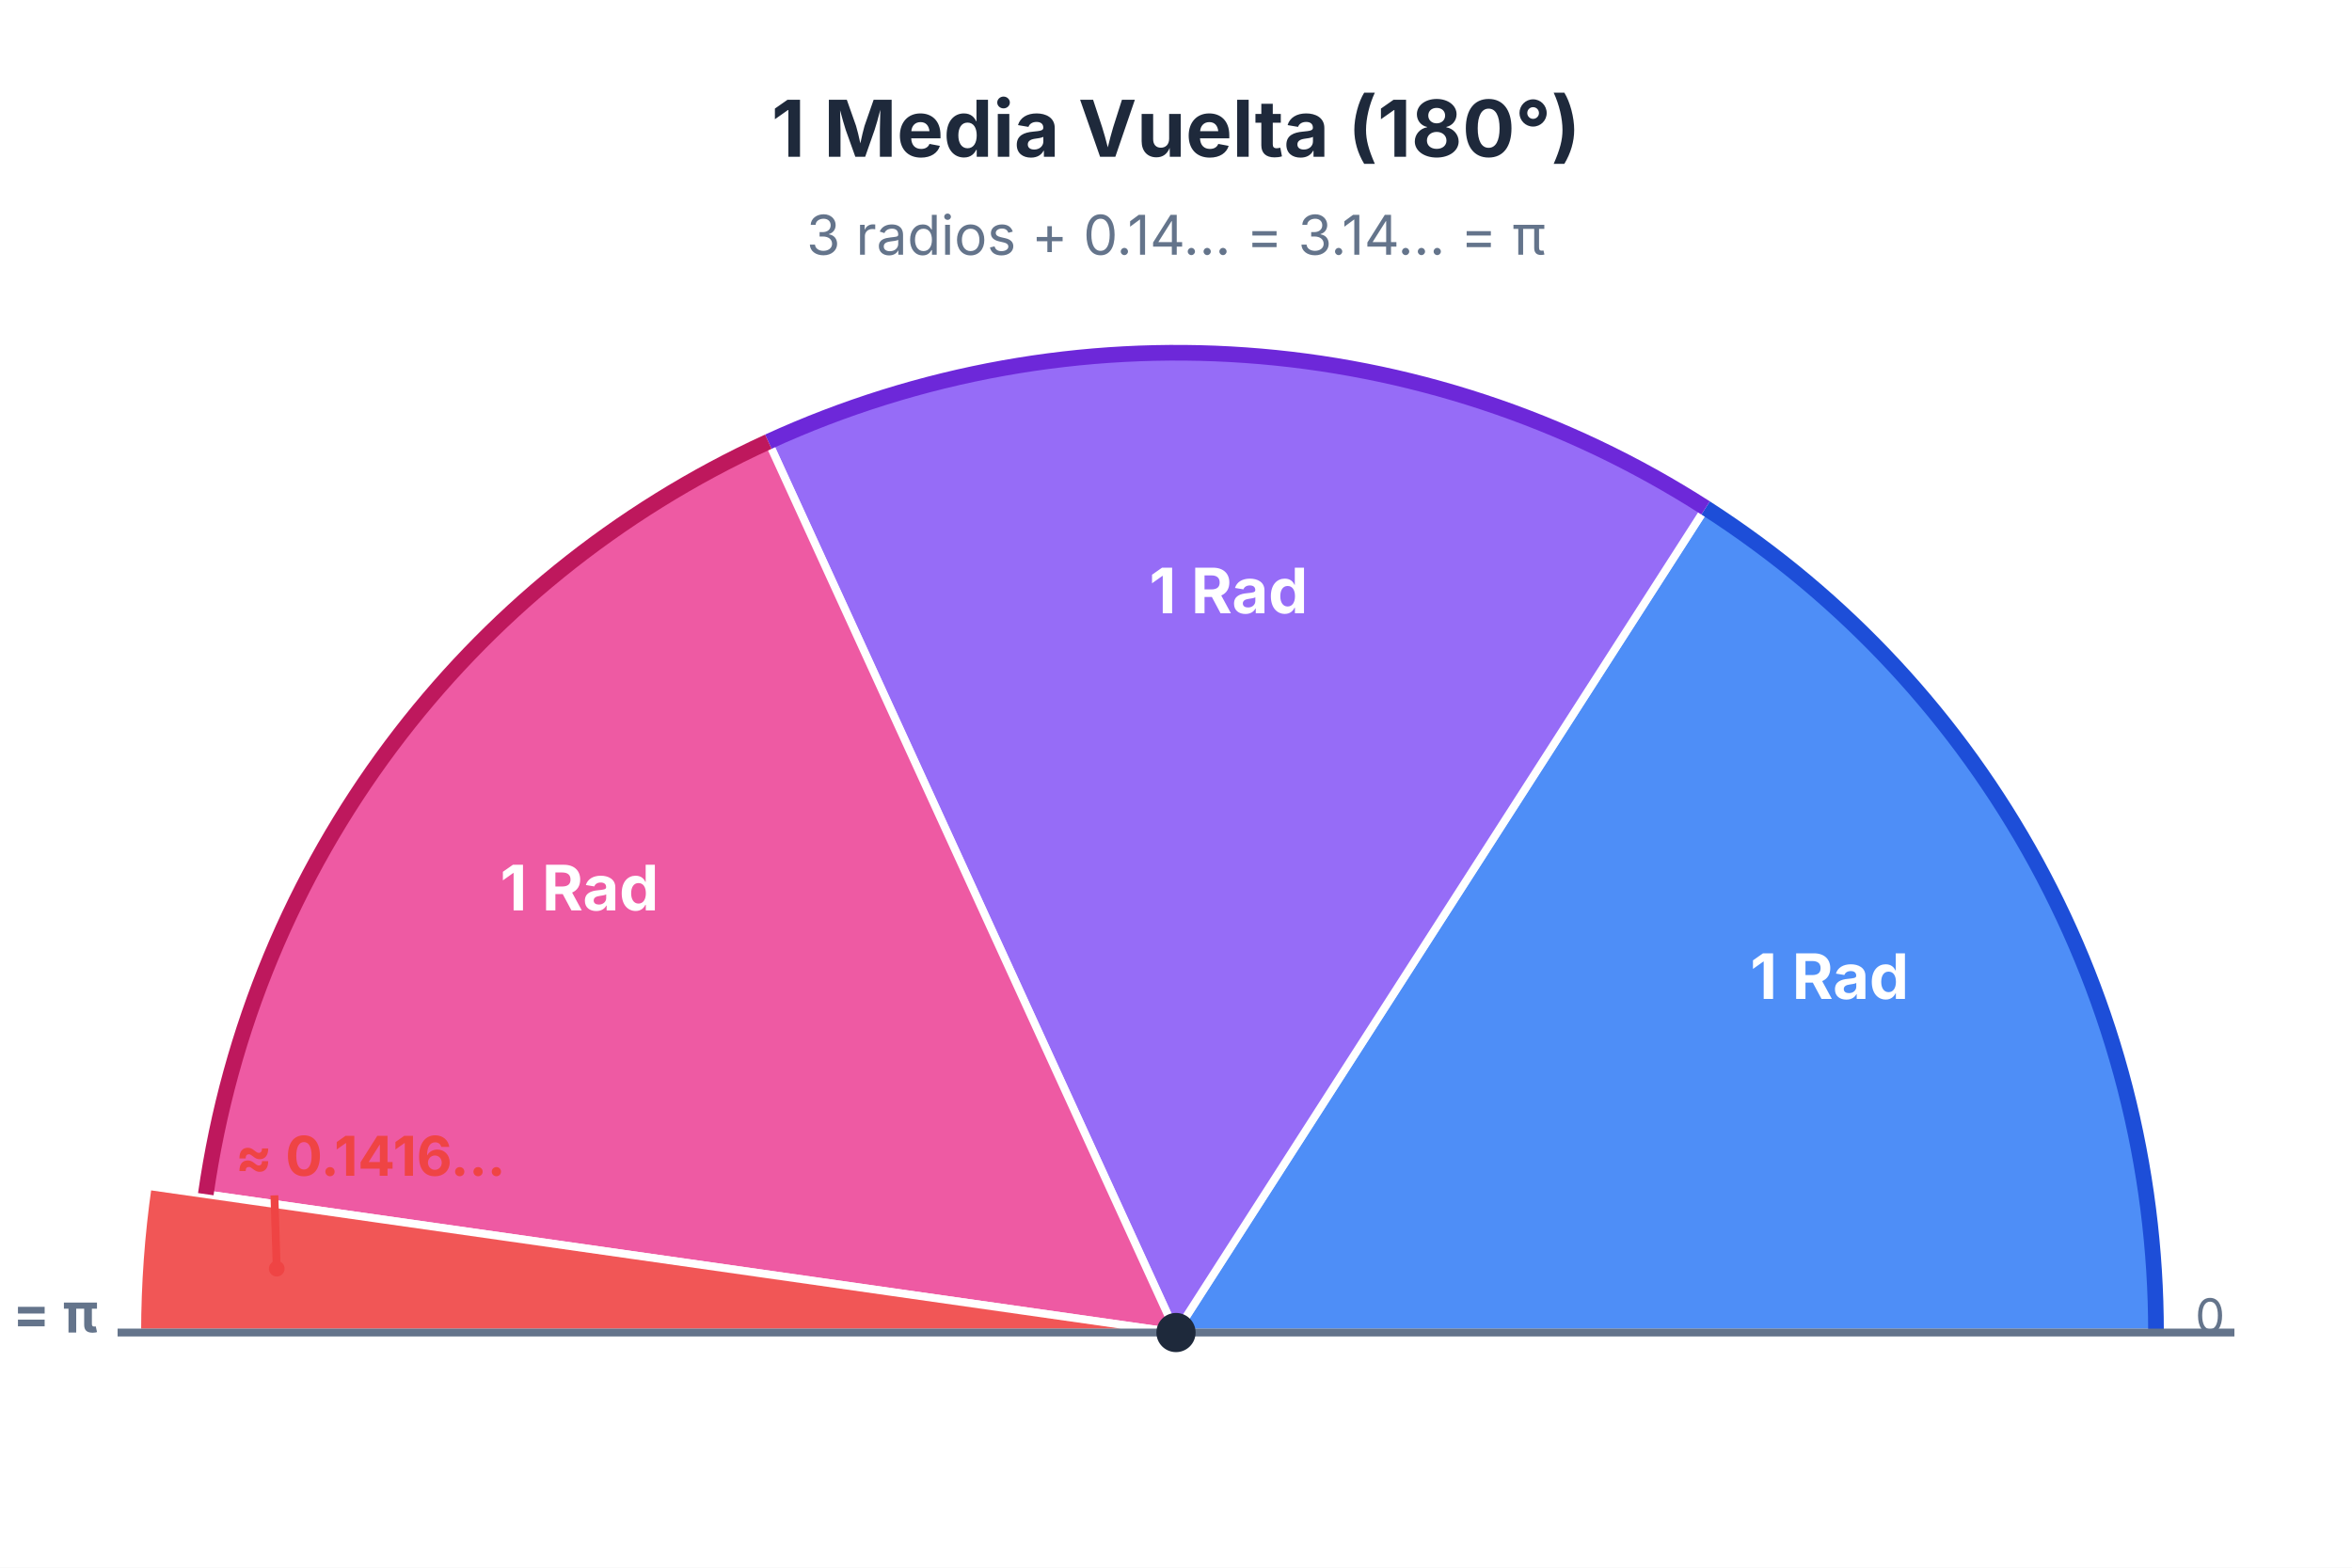
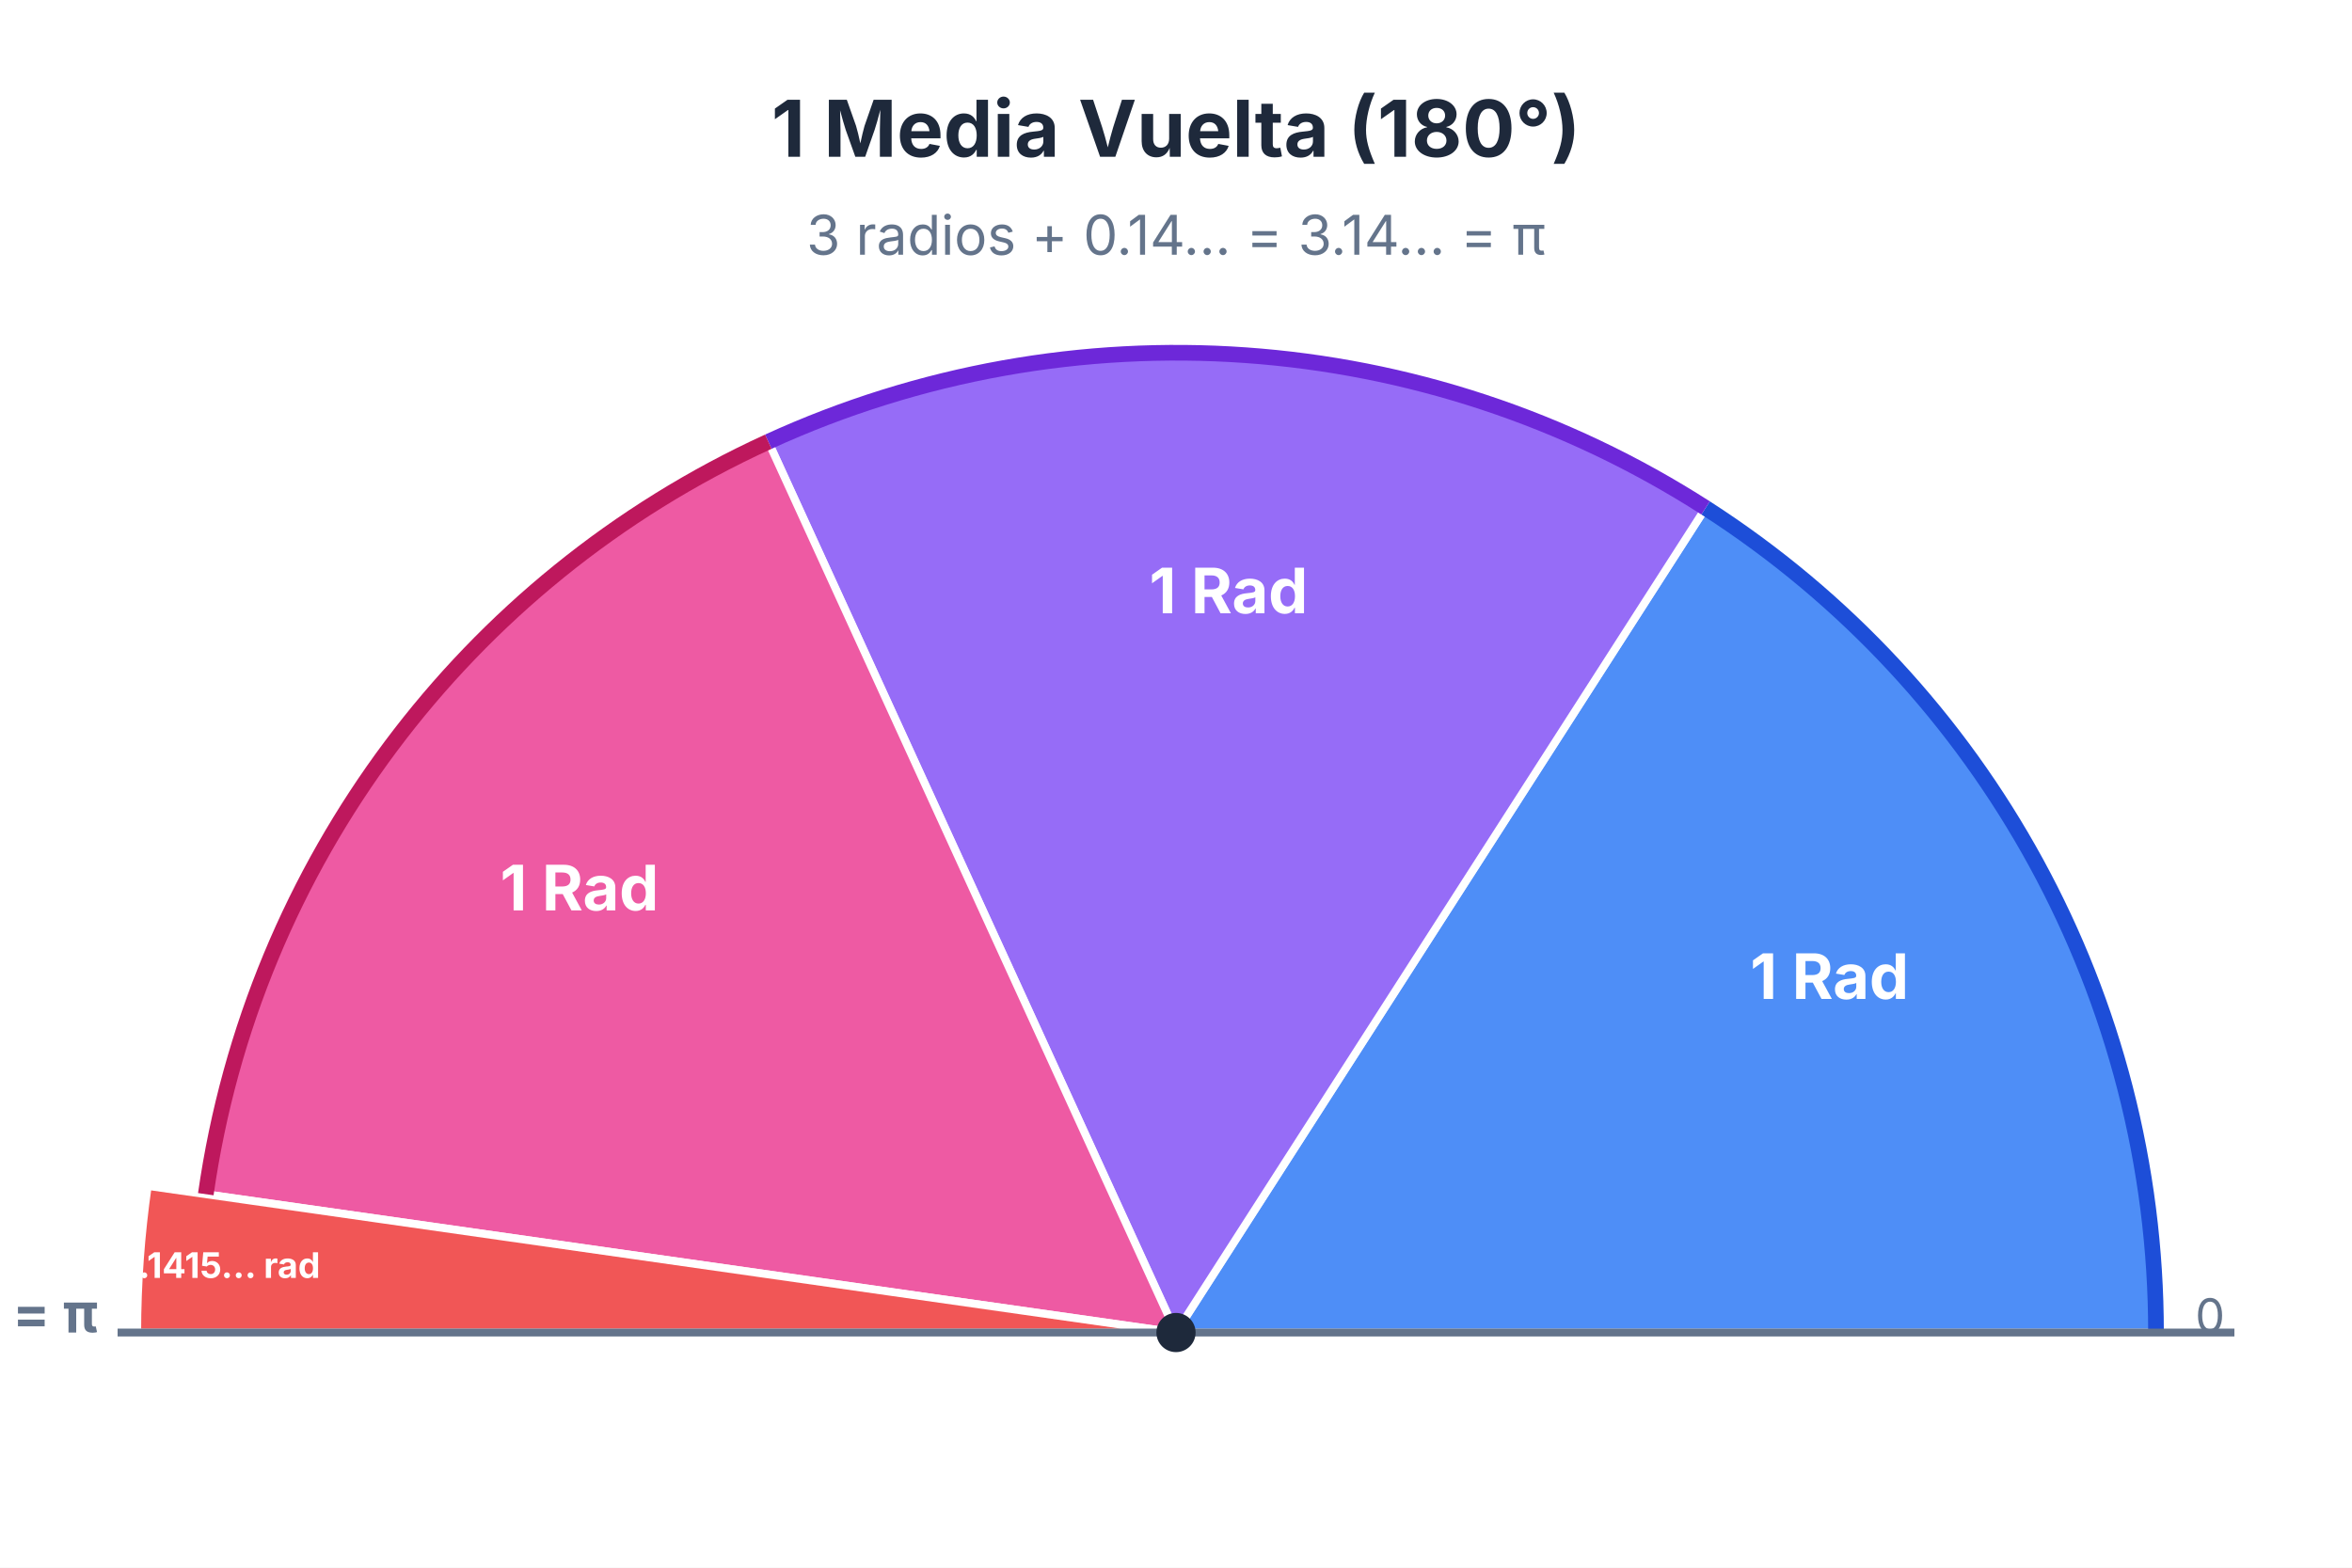
<svg xmlns="http://www.w3.org/2000/svg" viewBox="0 0 600 400" style="font-family: Inter, system-ui, sans-serif;">
  <rect width="600" height="400" fill="white" />
  <text x="300.0" y="40" text-anchor="middle" font-size="20" font-weight="bold" fill="#1e293b">1 Media Vuelta (180°)</text>
  <text x="300.0" y="65" text-anchor="middle" font-size="14" fill="#64748b">3 radios + 0.14... = 3.14... = π</text>
  <path d="M 300.0 340 L 550.0 340.0 A 250 250 0 0 0 435.1 129.6 Z" fill="#3b82f6" stroke="white" stroke-width="2" opacity="0.9" />
  <text x="466.7" y="248.9" text-anchor="middle" dominant-baseline="middle" font-size="16" font-weight="bold" fill="white">1 Rad</text>
  <path d="M 300.0 340 L 435.1 129.6 A 250 250 0 0 0 196.0 112.7 Z" fill="#8b5cf6" stroke="white" stroke-width="2" opacity="0.9" />
  <text x="313.4" y="150.5" text-anchor="middle" dominant-baseline="middle" font-size="16" font-weight="bold" fill="white">1 Rad</text>
  <path d="M 300.0 340 L 196.0 112.7 A 250 250 0 0 0 52.5 304.7 Z" fill="#ec4899" stroke="white" stroke-width="2" opacity="0.9" />
  <text x="147.8" y="226.3" text-anchor="middle" dominant-baseline="middle" font-size="16" font-weight="bold" fill="white">1 Rad</text>
  <path d="M 300.0 340 L 37.7 302.6 A 265 265 0 0 0 35.0 340.0 Z" fill="#ef4444" stroke="white" stroke-width="2" opacity="0.9" />
-   <text x="60.0" y="300.0" text-anchor="start" font-size="14" font-weight="bold" fill="#ef4444">≈ 0.1416...</text>
-   <line x1="70.0" y1="305.0" x2="70.6" y2="323.7" stroke="#ef4444" stroke-width="2" />
-   <circle cx="70.6" cy="323.7" r="2" fill="#ef4444" />
+   <text x="55.6" y="322.7" text-anchor="middle" dominant-baseline="middle" font-size="9" font-weight="bold" fill="white" style="text-shadow: 0px 0px 2px rgba(0,0,0,0.5);">0.1415... rad</text>
  <path d="M 550.0 340.0 A 250 250 0 0 0 435.1 129.6" fill="none" stroke="#1d4ed8" stroke-width="4" />
  <path d="M 435.1 129.6 A 250 250 0 0 0 196.0 112.7" fill="none" stroke="#6d28d9" stroke-width="4" />
  <path d="M 196.0 112.7 A 250 250 0 0 0 52.5 304.7" fill="none" stroke="#be185d" stroke-width="4" />
  <line x1="30.0" y1="340" x2="570.0" y2="340" stroke="#64748b" stroke-width="2" />
  <text x="560.0" y="340" font-size="12" fill="#64748b">0</text>
  <text x="25.0" y="340" text-anchor="end" font-size="14" font-weight="bold" fill="#64748b">Total = π</text>
  <circle cx="300.0" cy="340" r="5" fill="#1e293b" />
</svg>
